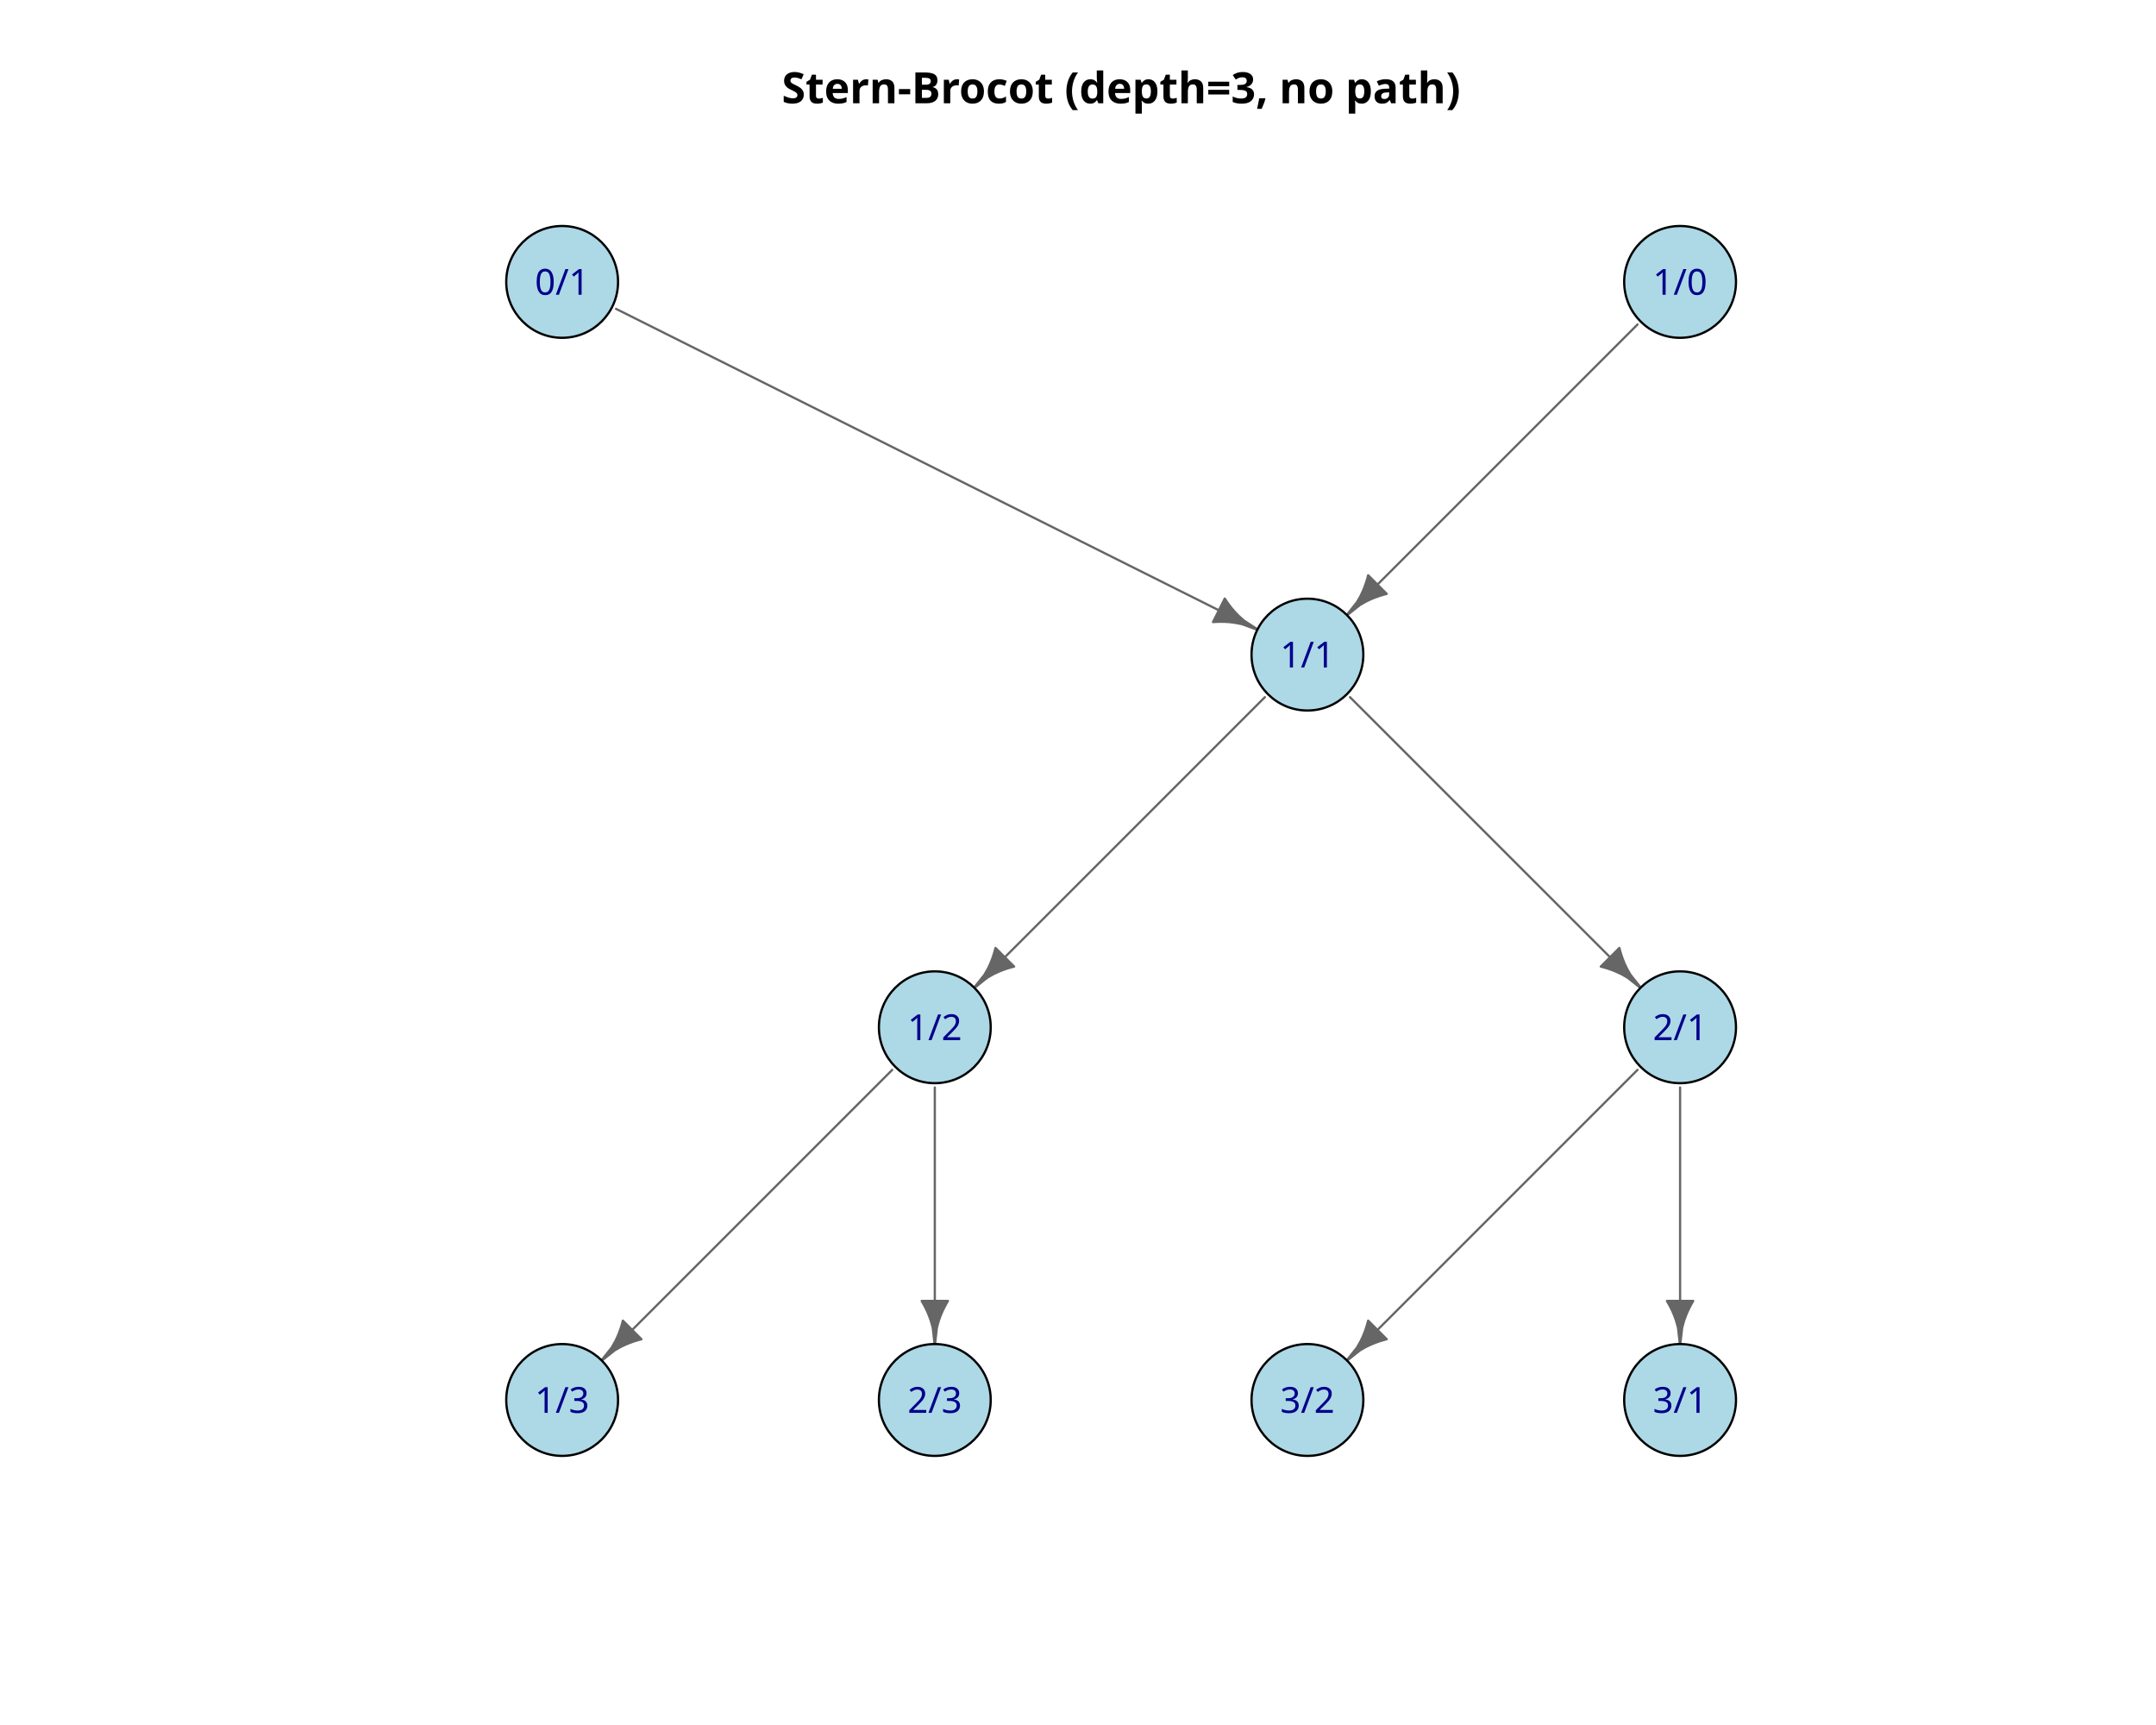
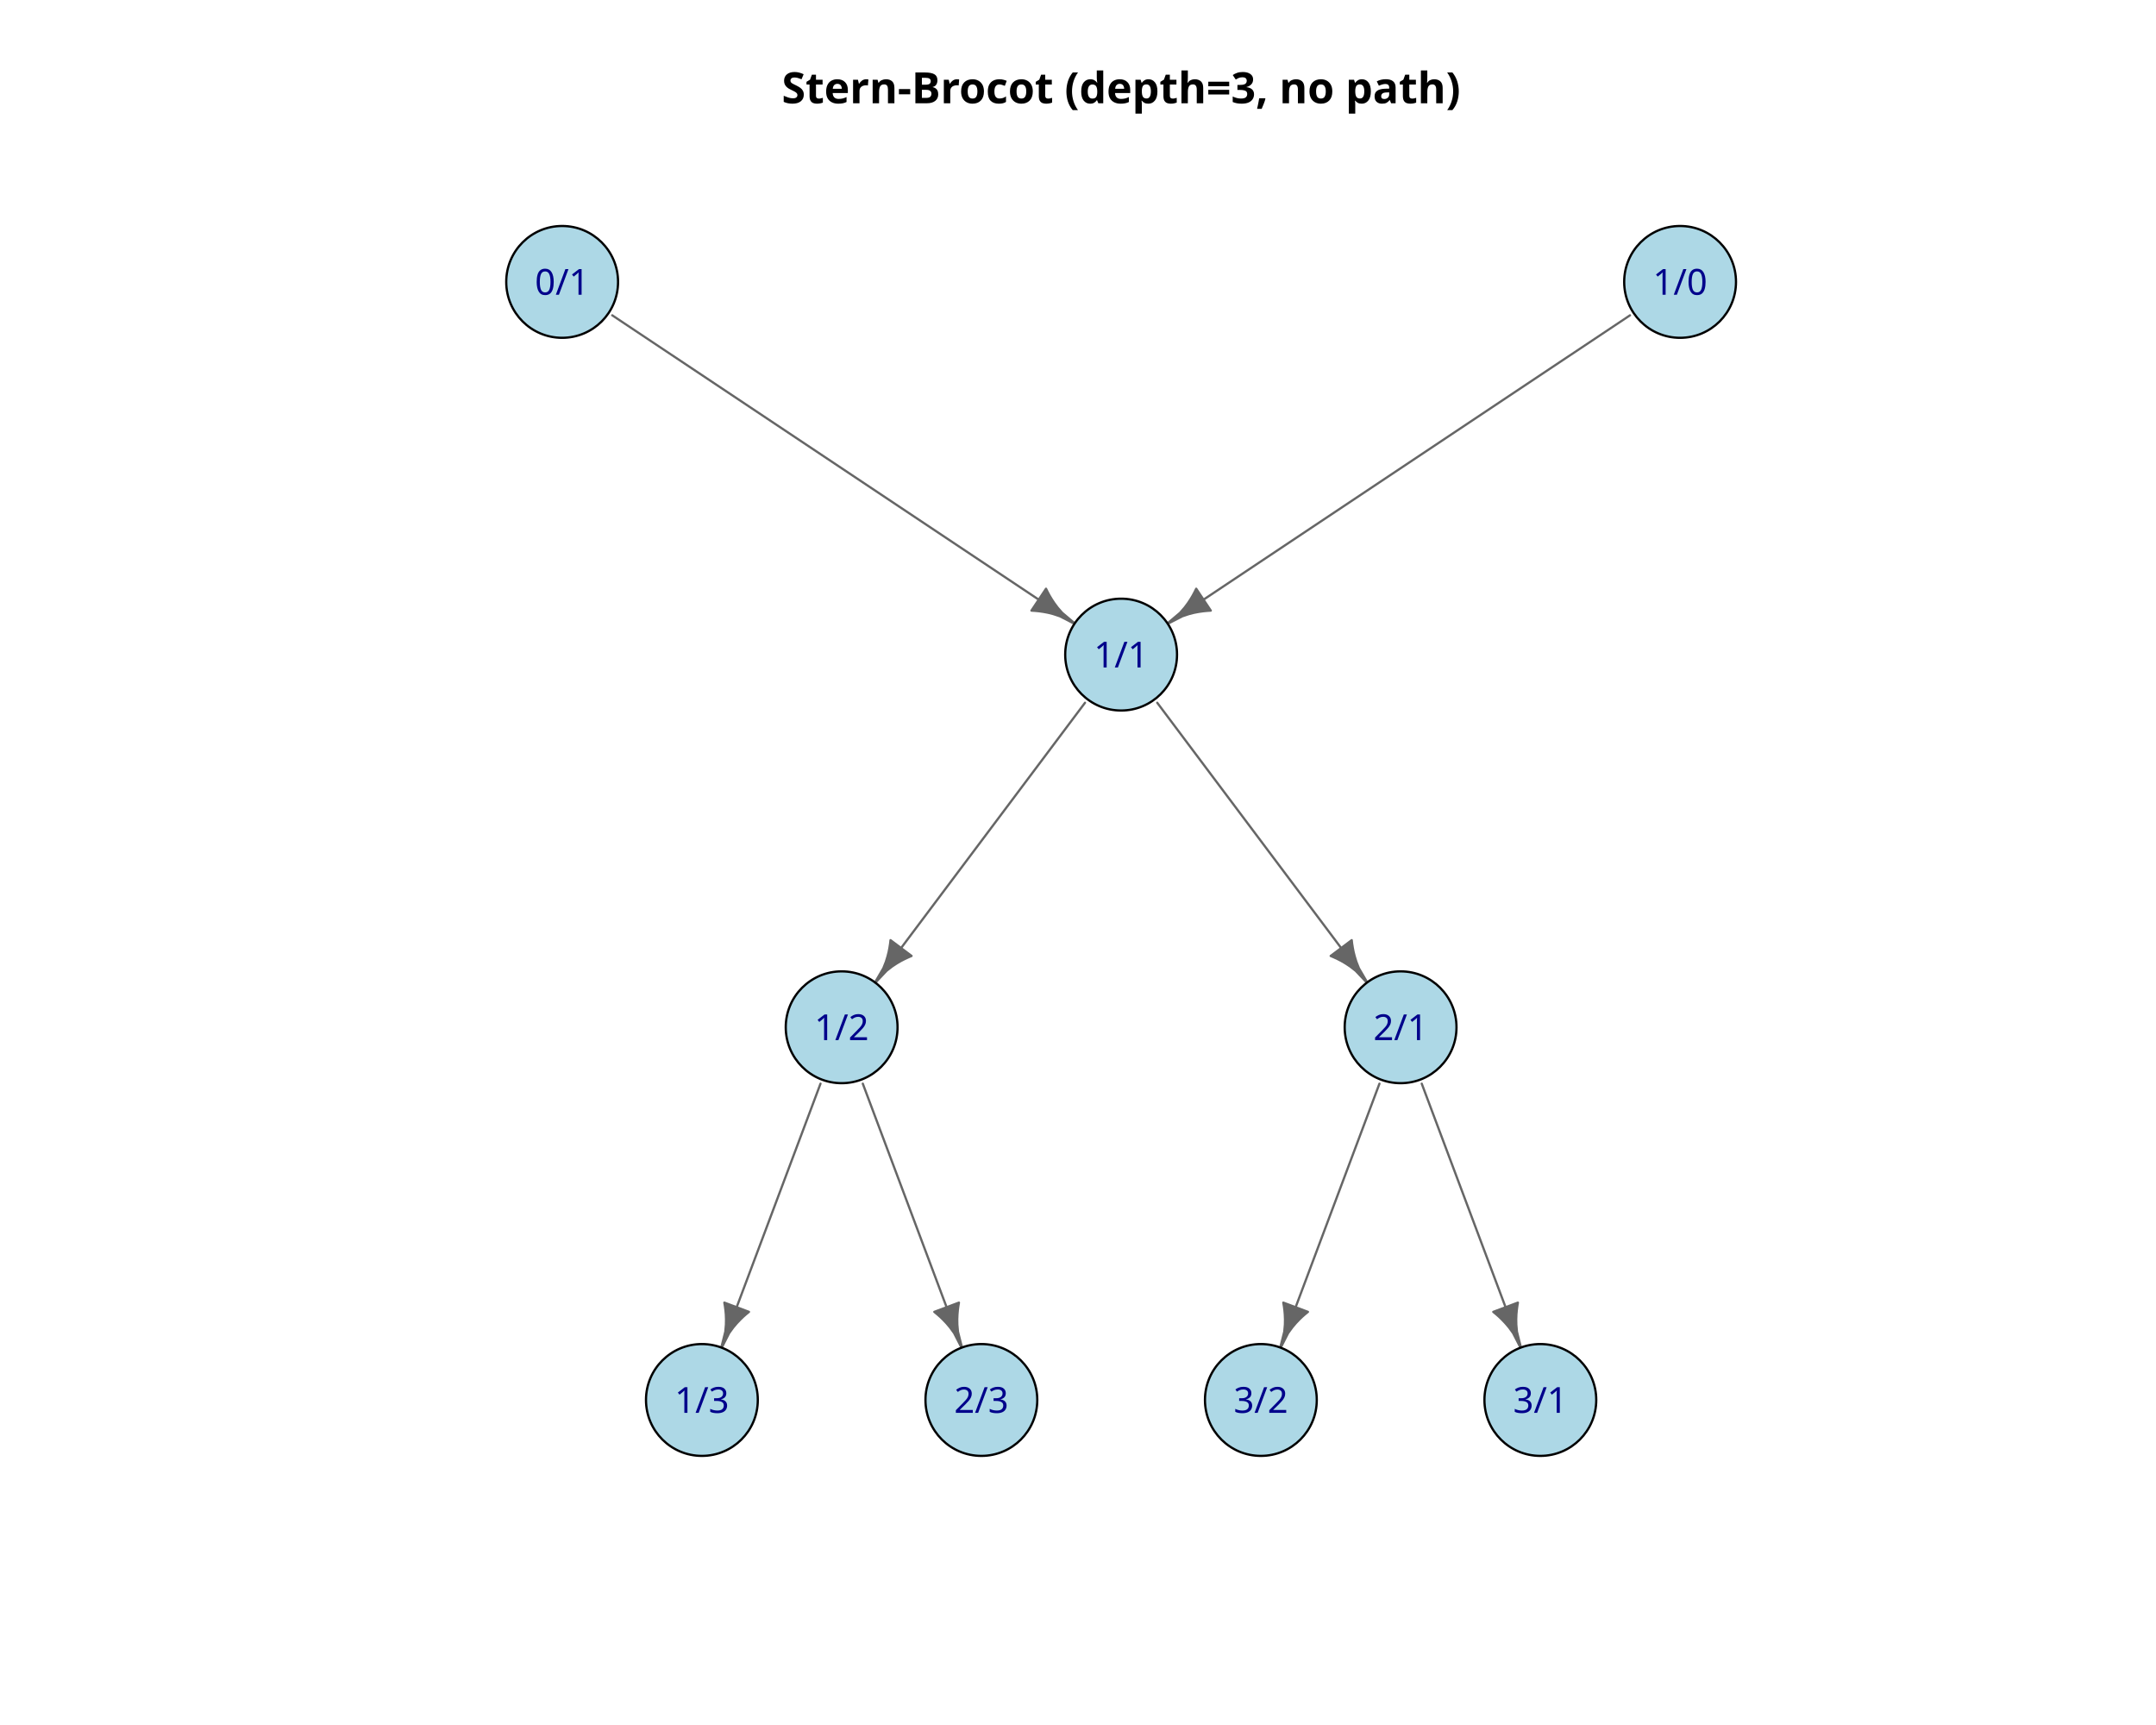
<svg xmlns="http://www.w3.org/2000/svg" class="svglite" data-engine-version="2.0" width="720.00pt" height="576.00pt" viewBox="0 0 720.00 576.00">
  <defs>
    <style type="text/css">
    .svglite line, .svglite polyline, .svglite polygon, .svglite path, .svglite rect, .svglite circle {
      fill: none;
      stroke: #000000;
      stroke-linecap: round;
      stroke-linejoin: round;
      stroke-miterlimit: 10.00;
    }
  </style>
  </defs>
  <rect width="100%" height="100%" style="stroke: none; fill: #FFFFFF;" />
  <defs>
    <clipPath id="cpMC4wMHw3MjAuMDB8MC4wMHw1NzYuMDA=">
      <rect x="0.00" y="0.00" width="720.00" height="576.00" />
    </clipPath>
  </defs>
  <g clip-path="url(#cpMC4wMHw3MjAuMDB8MC4wMHw1NzYuMDA=)">
    <text x="374.40" y="34.48" text-anchor="middle" style="font-size: 14.40px; font-weight: bold; font-family: sans;" textLength="202.94px" lengthAdjust="spacingAndGlyphs">Stern-Brocot (depth=3, no path)</text>
  </g>
  <defs>
    <clipPath id="cpNTkuMDR8Njg5Ljc2fDU5LjA0fDUwMi41Ng==">
      <rect x="59.04" y="59.04" width="630.72" height="443.52" />
    </clipPath>
  </defs>
  <g clip-path="url(#cpNTkuMDR8Njg5Ljc2fDU5LjA0fDUwMi41Ng==)">
-     <line x1="205.72" y1="103.13" x2="419.93" y2="210.23" style="stroke-width: 0.75; stroke: #666666;" />
-     <line x1="546.85" y1="108.35" x2="449.82" y2="205.38" style="stroke-width: 0.75; stroke: #666666;" />
-     <line x1="422.40" y1="232.80" x2="325.38" y2="329.82" style="stroke-width: 0.75; stroke: #666666;" />
-     <line x1="297.96" y1="357.24" x2="200.93" y2="454.27" style="stroke-width: 0.75; stroke: #666666;" />
-     <line x1="312.18" y1="363.13" x2="312.18" y2="448.80" style="stroke-width: 0.75; stroke: #666666;" />
-     <line x1="450.84" y1="232.80" x2="547.87" y2="329.82" style="stroke-width: 0.75; stroke: #666666;" />
-     <line x1="546.85" y1="357.24" x2="449.82" y2="454.27" style="stroke-width: 0.75; stroke: #666666;" />
-     <line x1="561.07" y1="363.13" x2="561.07" y2="448.80" style="stroke-width: 0.75; stroke: #666666;" />
-     <polygon points="405.08,207.72 406.31,207.64 407.63,207.61 409.05,207.63 410.63,207.73 412.46,207.96 414.75,208.41 419.89,210.29 419.96,210.17 415.37,207.18 413.63,205.62 412.35,204.29 411.33,203.09 410.45,201.96 409.69,200.89 409.01,199.86 " style="stroke-width: 0.75; stroke: #666666; fill: #666666;" />
-     <polygon points="456.90,192.09 456.58,193.28 456.19,194.54 455.72,195.88 455.13,197.35 454.34,199.01 453.18,201.04 449.77,205.33 449.87,205.43 454.16,202.02 456.19,200.86 457.85,200.07 459.32,199.48 460.66,199.01 461.92,198.62 463.11,198.30 " style="stroke-width: 0.75; stroke: #666666; fill: #666666;" />
-     <polygon points="332.45,316.53 332.13,317.73 331.75,318.98 331.28,320.33 330.68,321.80 329.90,323.46 328.74,325.49 325.33,329.77 325.43,329.87 329.71,326.46 331.74,325.30 333.40,324.52 334.87,323.92 336.22,323.45 337.47,323.07 338.67,322.75 " style="stroke-width: 0.75; stroke: #666666; fill: #666666;" />
-     <polygon points="208.01,440.98 207.69,442.17 207.31,443.43 206.83,444.77 206.24,446.24 205.45,447.90 204.29,449.93 200.88,454.22 200.98,454.32 205.27,450.91 207.30,449.75 208.96,448.96 210.43,448.37 211.77,447.89 213.03,447.51 214.22,447.19 " style="stroke-width: 0.75; stroke: #666666; fill: #666666;" />
-     <polygon points="307.79,434.40 308.40,435.47 309.02,436.63 309.64,437.91 310.25,439.37 310.87,441.10 311.49,443.36 312.11,448.80 312.25,448.80 312.87,443.36 313.48,441.10 314.10,439.37 314.72,437.91 315.34,436.63 315.95,435.47 316.57,434.40 " style="stroke-width: 0.75; stroke: #666666; fill: #666666;" />
-     <polygon points="534.58,322.75 535.77,323.07 537.03,323.45 538.37,323.92 539.84,324.52 541.50,325.30 543.53,326.46 547.82,329.87 547.92,329.77 544.51,325.49 543.35,323.46 542.56,321.80 541.97,320.33 541.49,318.98 541.11,317.73 540.79,316.53 " style="stroke-width: 0.75; stroke: #666666; fill: #666666;" />
-     <polygon points="456.90,440.98 456.58,442.17 456.19,443.43 455.72,444.77 455.13,446.24 454.34,447.90 453.18,449.93 449.77,454.22 449.87,454.32 454.16,450.91 456.19,449.75 457.85,448.96 459.32,448.37 460.66,447.89 461.92,447.51 463.11,447.19 " style="stroke-width: 0.75; stroke: #666666; fill: #666666;" />
-     <polygon points="556.67,434.40 557.29,435.47 557.91,436.63 558.53,437.91 559.14,439.37 559.76,441.10 560.38,443.36 560.99,448.80 561.14,448.80 561.76,443.36 562.37,441.10 562.99,439.37 563.61,437.91 564.22,436.63 564.84,435.47 565.46,434.40 " style="stroke-width: 0.75; stroke: #666666; fill: #666666;" />
+     <line x1="204.46" y1="105.29" x2="358.87" y2="208.22" style="stroke-width: 0.75; stroke: #666666;" />
+     <line x1="544.34" y1="105.29" x2="389.93" y2="208.22" style="stroke-width: 0.75; stroke: #666666;" />
+     <line x1="362.34" y1="234.66" x2="292.27" y2="328.09" style="stroke-width: 0.75; stroke: #666666;" />
+     <line x1="274.01" y1="361.85" x2="240.95" y2="449.99" style="stroke-width: 0.75; stroke: #666666;" />
+     <line x1="288.13" y1="361.85" x2="321.18" y2="449.99" style="stroke-width: 0.75; stroke: #666666;" />
+     <line x1="386.46" y1="234.66" x2="456.53" y2="328.09" style="stroke-width: 0.75; stroke: #666666;" />
+     <line x1="460.67" y1="361.85" x2="427.62" y2="449.99" style="stroke-width: 0.75; stroke: #666666;" />
+     <line x1="474.79" y1="361.85" x2="507.85" y2="449.99" style="stroke-width: 0.75; stroke: #666666;" />
+     <polygon points="344.45,203.89 345.68,203.97 346.99,204.10 348.40,204.30 349.96,204.59 351.74,205.04 353.96,205.78 358.83,208.28 358.91,208.16 354.72,204.63 353.19,202.87 352.09,201.39 351.22,200.07 350.49,198.85 349.87,197.69 349.32,196.58 " style="stroke-width: 0.75; stroke: #666666; fill: #666666;" />
+     <polygon points="399.48,196.58 398.93,197.69 398.31,198.85 397.58,200.07 396.71,201.39 395.61,202.87 394.08,204.63 389.89,208.16 389.97,208.28 394.84,205.78 397.06,205.04 398.84,204.59 400.40,204.30 401.81,204.10 403.12,203.97 404.35,203.89 " style="stroke-width: 0.75; stroke: #666666; fill: #666666;" />
+     <polygon points="297.39,313.93 297.25,315.16 297.04,316.46 296.77,317.86 296.38,319.39 295.84,321.15 294.98,323.32 292.21,328.05 292.32,328.13 296.08,324.15 297.93,322.71 299.46,321.70 300.83,320.90 302.09,320.25 303.29,319.69 304.42,319.20 " style="stroke-width: 0.75; stroke: #666666; fill: #666666;" />
+     <polygon points="241.90,434.96 242.10,436.18 242.27,437.48 242.40,438.90 242.46,440.49 242.43,442.32 242.22,444.65 240.89,449.96 241.02,450.01 243.51,445.13 244.88,443.24 246.07,441.84 247.16,440.69 248.18,439.70 249.17,438.83 250.12,438.05 " style="stroke-width: 0.75; stroke: #666666; fill: #666666;" />
+     <polygon points="312.01,438.05 312.96,438.83 313.95,439.70 314.98,440.69 316.07,441.84 317.25,443.24 318.62,445.13 321.11,450.01 321.25,449.96 319.91,444.65 319.70,442.32 319.67,440.49 319.74,438.90 319.86,437.48 320.03,436.18 320.24,434.96 " style="stroke-width: 0.75; stroke: #666666; fill: #666666;" />
+     <polygon points="444.38,319.20 445.51,319.69 446.71,320.25 447.97,320.90 449.34,321.70 450.87,322.71 452.72,324.15 456.48,328.13 456.59,328.05 453.82,323.32 452.96,321.15 452.42,319.39 452.03,317.86 451.76,316.46 451.55,315.16 451.41,313.93 " style="stroke-width: 0.75; stroke: #666666; fill: #666666;" />
+     <polygon points="428.56,434.96 428.77,436.18 428.94,437.48 429.06,438.90 429.13,440.49 429.10,442.32 428.89,444.65 427.55,449.96 427.69,450.01 430.18,445.13 431.55,443.24 432.73,441.84 433.82,440.69 434.85,439.70 435.84,438.83 436.79,438.05 " style="stroke-width: 0.75; stroke: #666666; fill: #666666;" />
+     <polygon points="498.68,438.05 499.63,438.83 500.62,439.70 501.64,440.69 502.73,441.84 503.92,443.24 505.29,445.13 507.78,450.01 507.91,449.96 506.58,444.65 506.37,442.32 506.34,440.49 506.40,438.90 506.53,437.48 506.70,436.18 506.90,434.96 " style="stroke-width: 0.75; stroke: #666666; fill: #666666;" />
    <circle cx="187.73" cy="94.13" r="18.67" style="stroke-width: 0.75; fill: #ADD8E6;" />
    <circle cx="561.07" cy="94.13" r="18.67" style="stroke-width: 0.75; fill: #ADD8E6;" />
-     <circle cx="436.62" cy="218.58" r="18.67" style="stroke-width: 0.75; fill: #ADD8E6;" />
-     <circle cx="312.18" cy="343.02" r="18.67" style="stroke-width: 0.75; fill: #ADD8E6;" />
-     <circle cx="187.73" cy="467.47" r="18.67" style="stroke-width: 0.75; fill: #ADD8E6;" />
-     <circle cx="312.18" cy="467.47" r="18.67" style="stroke-width: 0.75; fill: #ADD8E6;" />
-     <circle cx="561.07" cy="343.02" r="18.67" style="stroke-width: 0.75; fill: #ADD8E6;" />
-     <circle cx="436.62" cy="467.47" r="18.67" style="stroke-width: 0.75; fill: #ADD8E6;" />
-     <circle cx="561.07" cy="467.47" r="18.67" style="stroke-width: 0.75; fill: #ADD8E6;" />
+     <circle cx="374.40" cy="218.58" r="18.67" style="stroke-width: 0.75; fill: #ADD8E6;" />
+     <circle cx="281.07" cy="343.02" r="18.67" style="stroke-width: 0.75; fill: #ADD8E6;" />
+     <circle cx="234.40" cy="467.47" r="18.67" style="stroke-width: 0.75; fill: #ADD8E6;" />
+     <circle cx="327.73" cy="467.47" r="18.67" style="stroke-width: 0.75; fill: #ADD8E6;" />
+     <circle cx="467.73" cy="343.02" r="18.67" style="stroke-width: 0.75; fill: #ADD8E6;" />
+     <circle cx="421.07" cy="467.47" r="18.67" style="stroke-width: 0.75; fill: #ADD8E6;" />
+     <circle cx="514.40" cy="467.47" r="18.67" style="stroke-width: 0.75; fill: #ADD8E6;" />
  </g>
  <g clip-path="url(#cpMC4wMHw3MjAuMDB8MC4wMHw1NzYuMDA=)">
    <text x="187.73" y="98.42" text-anchor="middle" style="font-size: 12.00px; fill: #00008B; font-family: sans;" textLength="16.68px" lengthAdjust="spacingAndGlyphs">0/1</text>
    <text x="561.07" y="98.42" text-anchor="middle" style="font-size: 12.00px; fill: #00008B; font-family: sans;" textLength="16.68px" lengthAdjust="spacingAndGlyphs">1/0</text>
-     <text x="436.62" y="222.87" text-anchor="middle" style="font-size: 12.00px; fill: #00008B; font-family: sans;" textLength="16.68px" lengthAdjust="spacingAndGlyphs">1/1</text>
-     <text x="312.18" y="347.31" text-anchor="middle" style="font-size: 12.00px; fill: #00008B; font-family: sans;" textLength="16.68px" lengthAdjust="spacingAndGlyphs">1/2</text>
-     <text x="187.73" y="471.76" text-anchor="middle" style="font-size: 12.00px; fill: #00008B; font-family: sans;" textLength="16.68px" lengthAdjust="spacingAndGlyphs">1/3</text>
-     <text x="312.18" y="471.76" text-anchor="middle" style="font-size: 12.00px; fill: #00008B; font-family: sans;" textLength="16.68px" lengthAdjust="spacingAndGlyphs">2/3</text>
-     <text x="561.07" y="347.31" text-anchor="middle" style="font-size: 12.00px; fill: #00008B; font-family: sans;" textLength="16.68px" lengthAdjust="spacingAndGlyphs">2/1</text>
-     <text x="436.62" y="471.76" text-anchor="middle" style="font-size: 12.00px; fill: #00008B; font-family: sans;" textLength="16.68px" lengthAdjust="spacingAndGlyphs">3/2</text>
-     <text x="561.07" y="471.76" text-anchor="middle" style="font-size: 12.00px; fill: #00008B; font-family: sans;" textLength="16.68px" lengthAdjust="spacingAndGlyphs">3/1</text>
+     <text x="374.40" y="222.87" text-anchor="middle" style="font-size: 12.00px; fill: #00008B; font-family: sans;" textLength="16.68px" lengthAdjust="spacingAndGlyphs">1/1</text>
+     <text x="281.07" y="347.31" text-anchor="middle" style="font-size: 12.00px; fill: #00008B; font-family: sans;" textLength="16.68px" lengthAdjust="spacingAndGlyphs">1/2</text>
+     <text x="234.40" y="471.76" text-anchor="middle" style="font-size: 12.00px; fill: #00008B; font-family: sans;" textLength="16.68px" lengthAdjust="spacingAndGlyphs">1/3</text>
+     <text x="327.73" y="471.76" text-anchor="middle" style="font-size: 12.00px; fill: #00008B; font-family: sans;" textLength="16.68px" lengthAdjust="spacingAndGlyphs">2/3</text>
+     <text x="467.73" y="347.31" text-anchor="middle" style="font-size: 12.00px; fill: #00008B; font-family: sans;" textLength="16.68px" lengthAdjust="spacingAndGlyphs">2/1</text>
+     <text x="421.07" y="471.76" text-anchor="middle" style="font-size: 12.00px; fill: #00008B; font-family: sans;" textLength="16.68px" lengthAdjust="spacingAndGlyphs">3/2</text>
+     <text x="514.40" y="471.76" text-anchor="middle" style="font-size: 12.00px; fill: #00008B; font-family: sans;" textLength="16.68px" lengthAdjust="spacingAndGlyphs">3/1</text>
  </g>
</svg>
